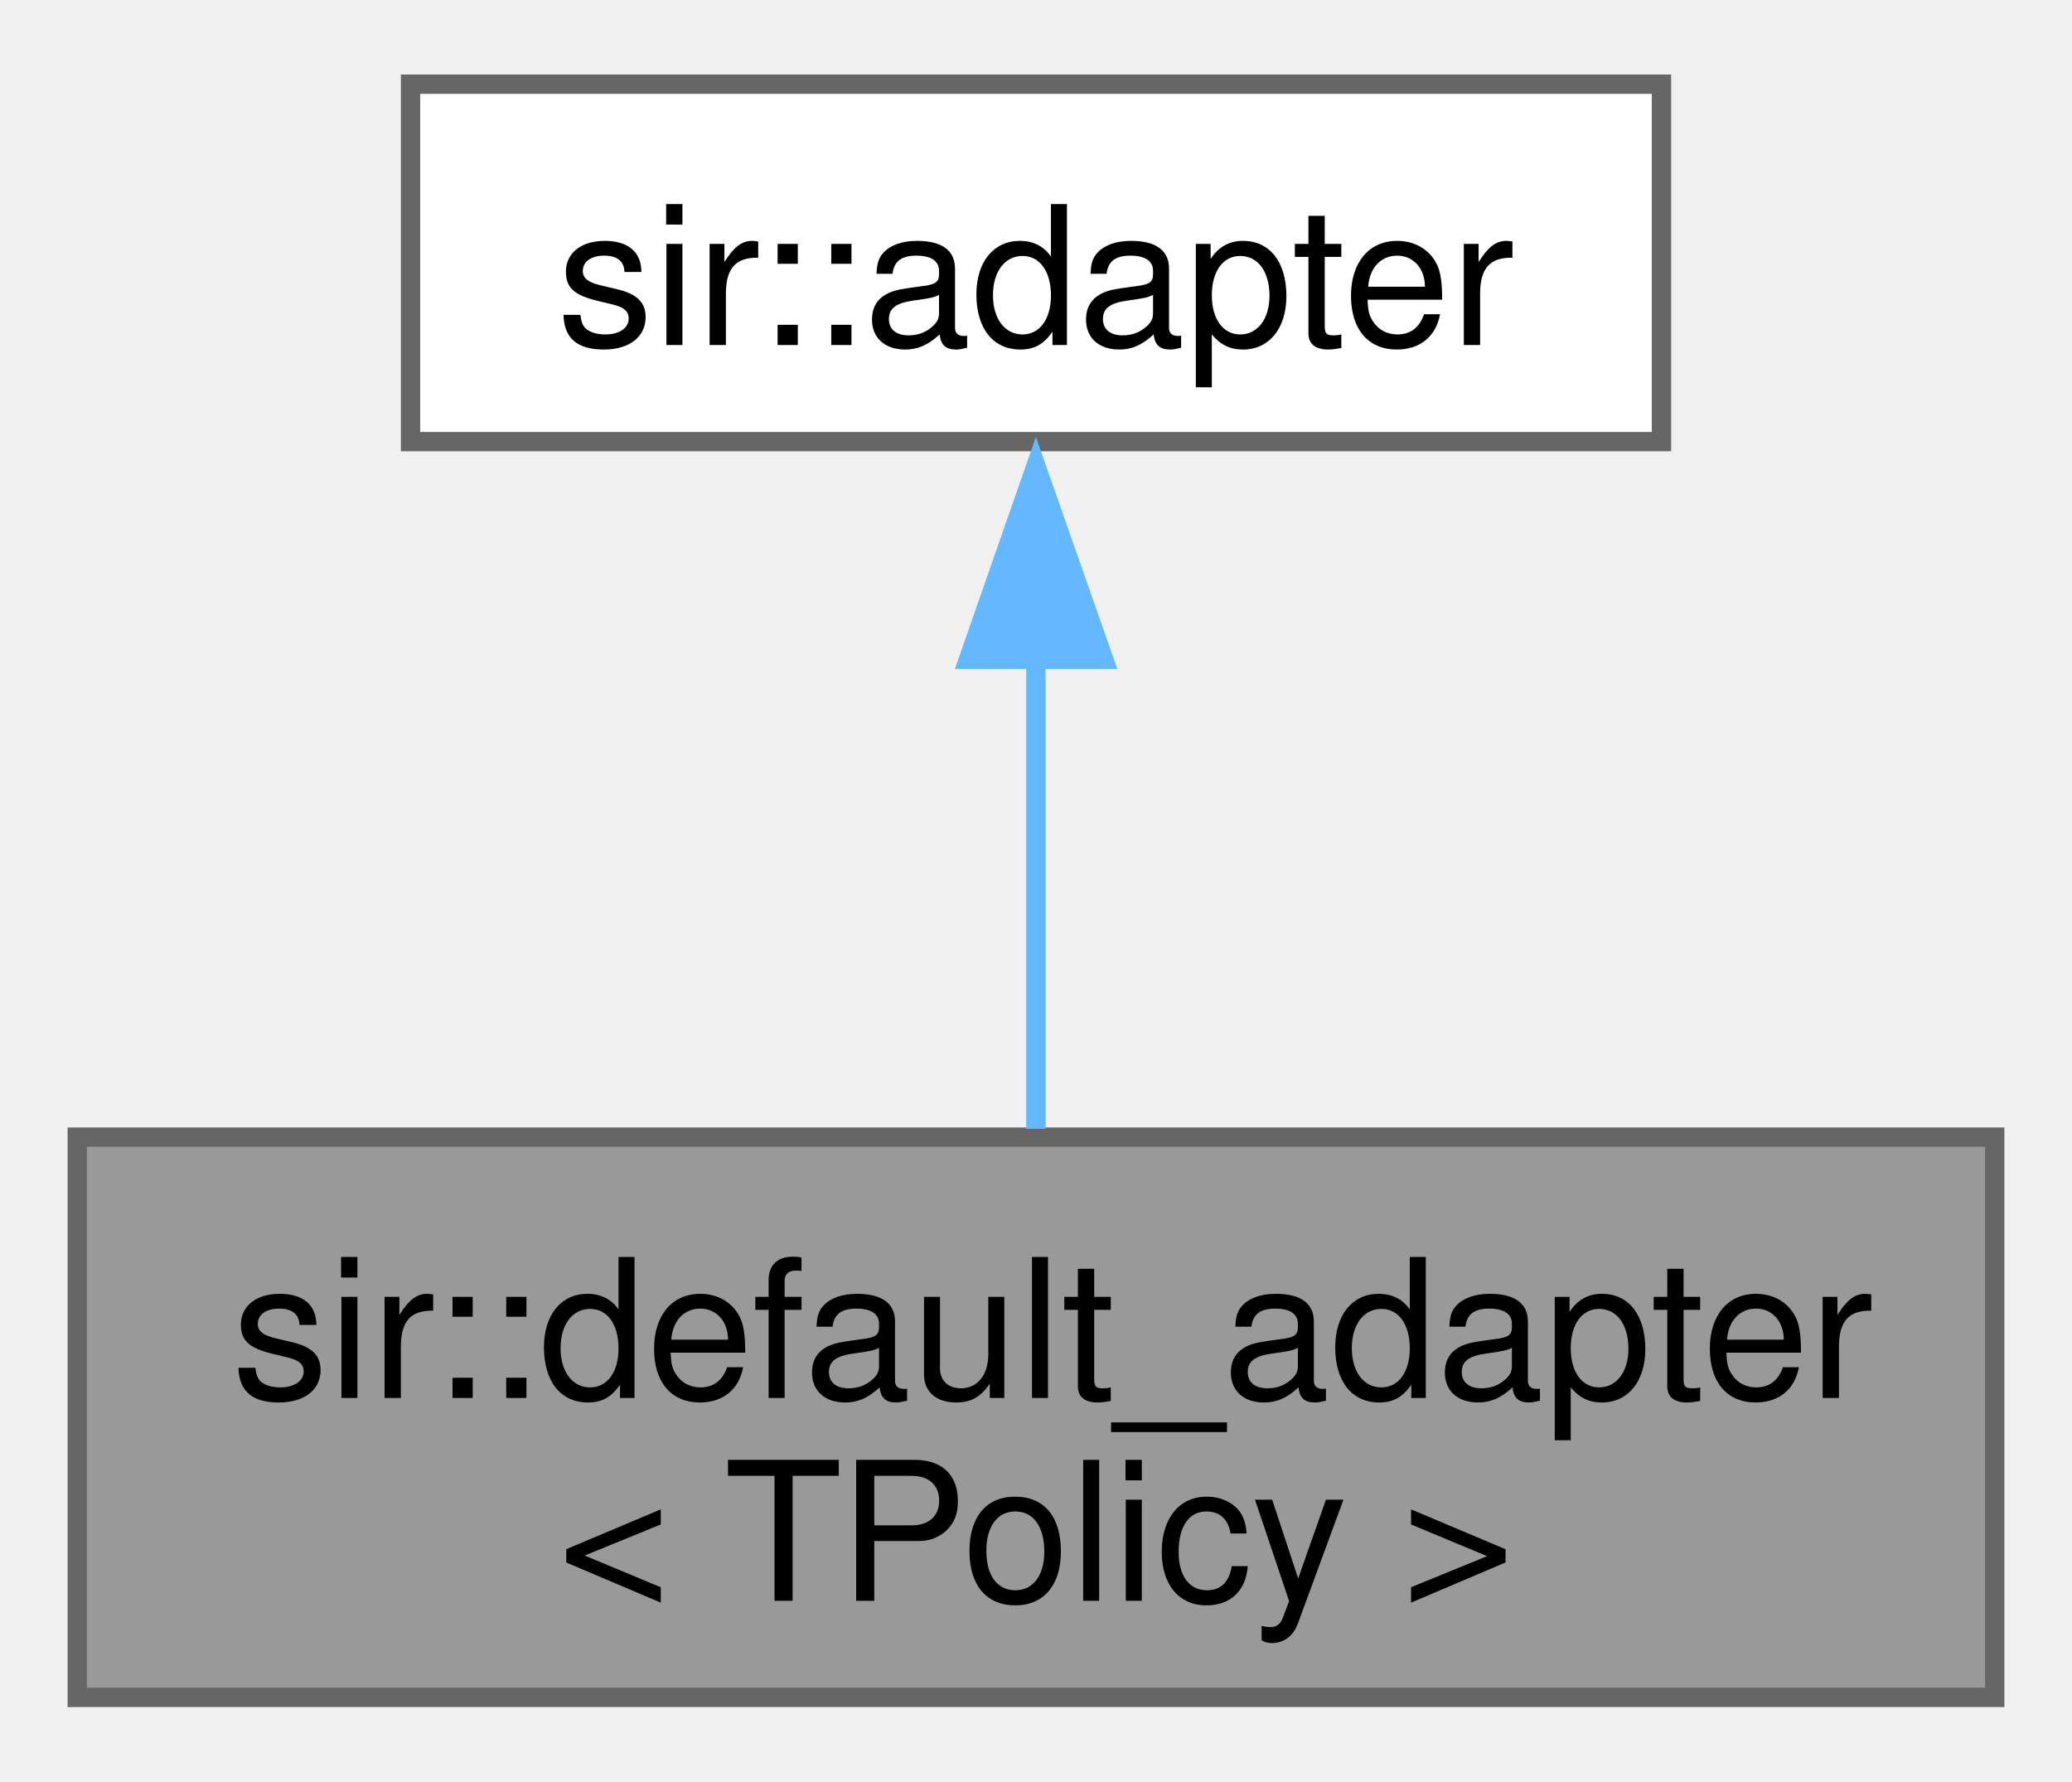
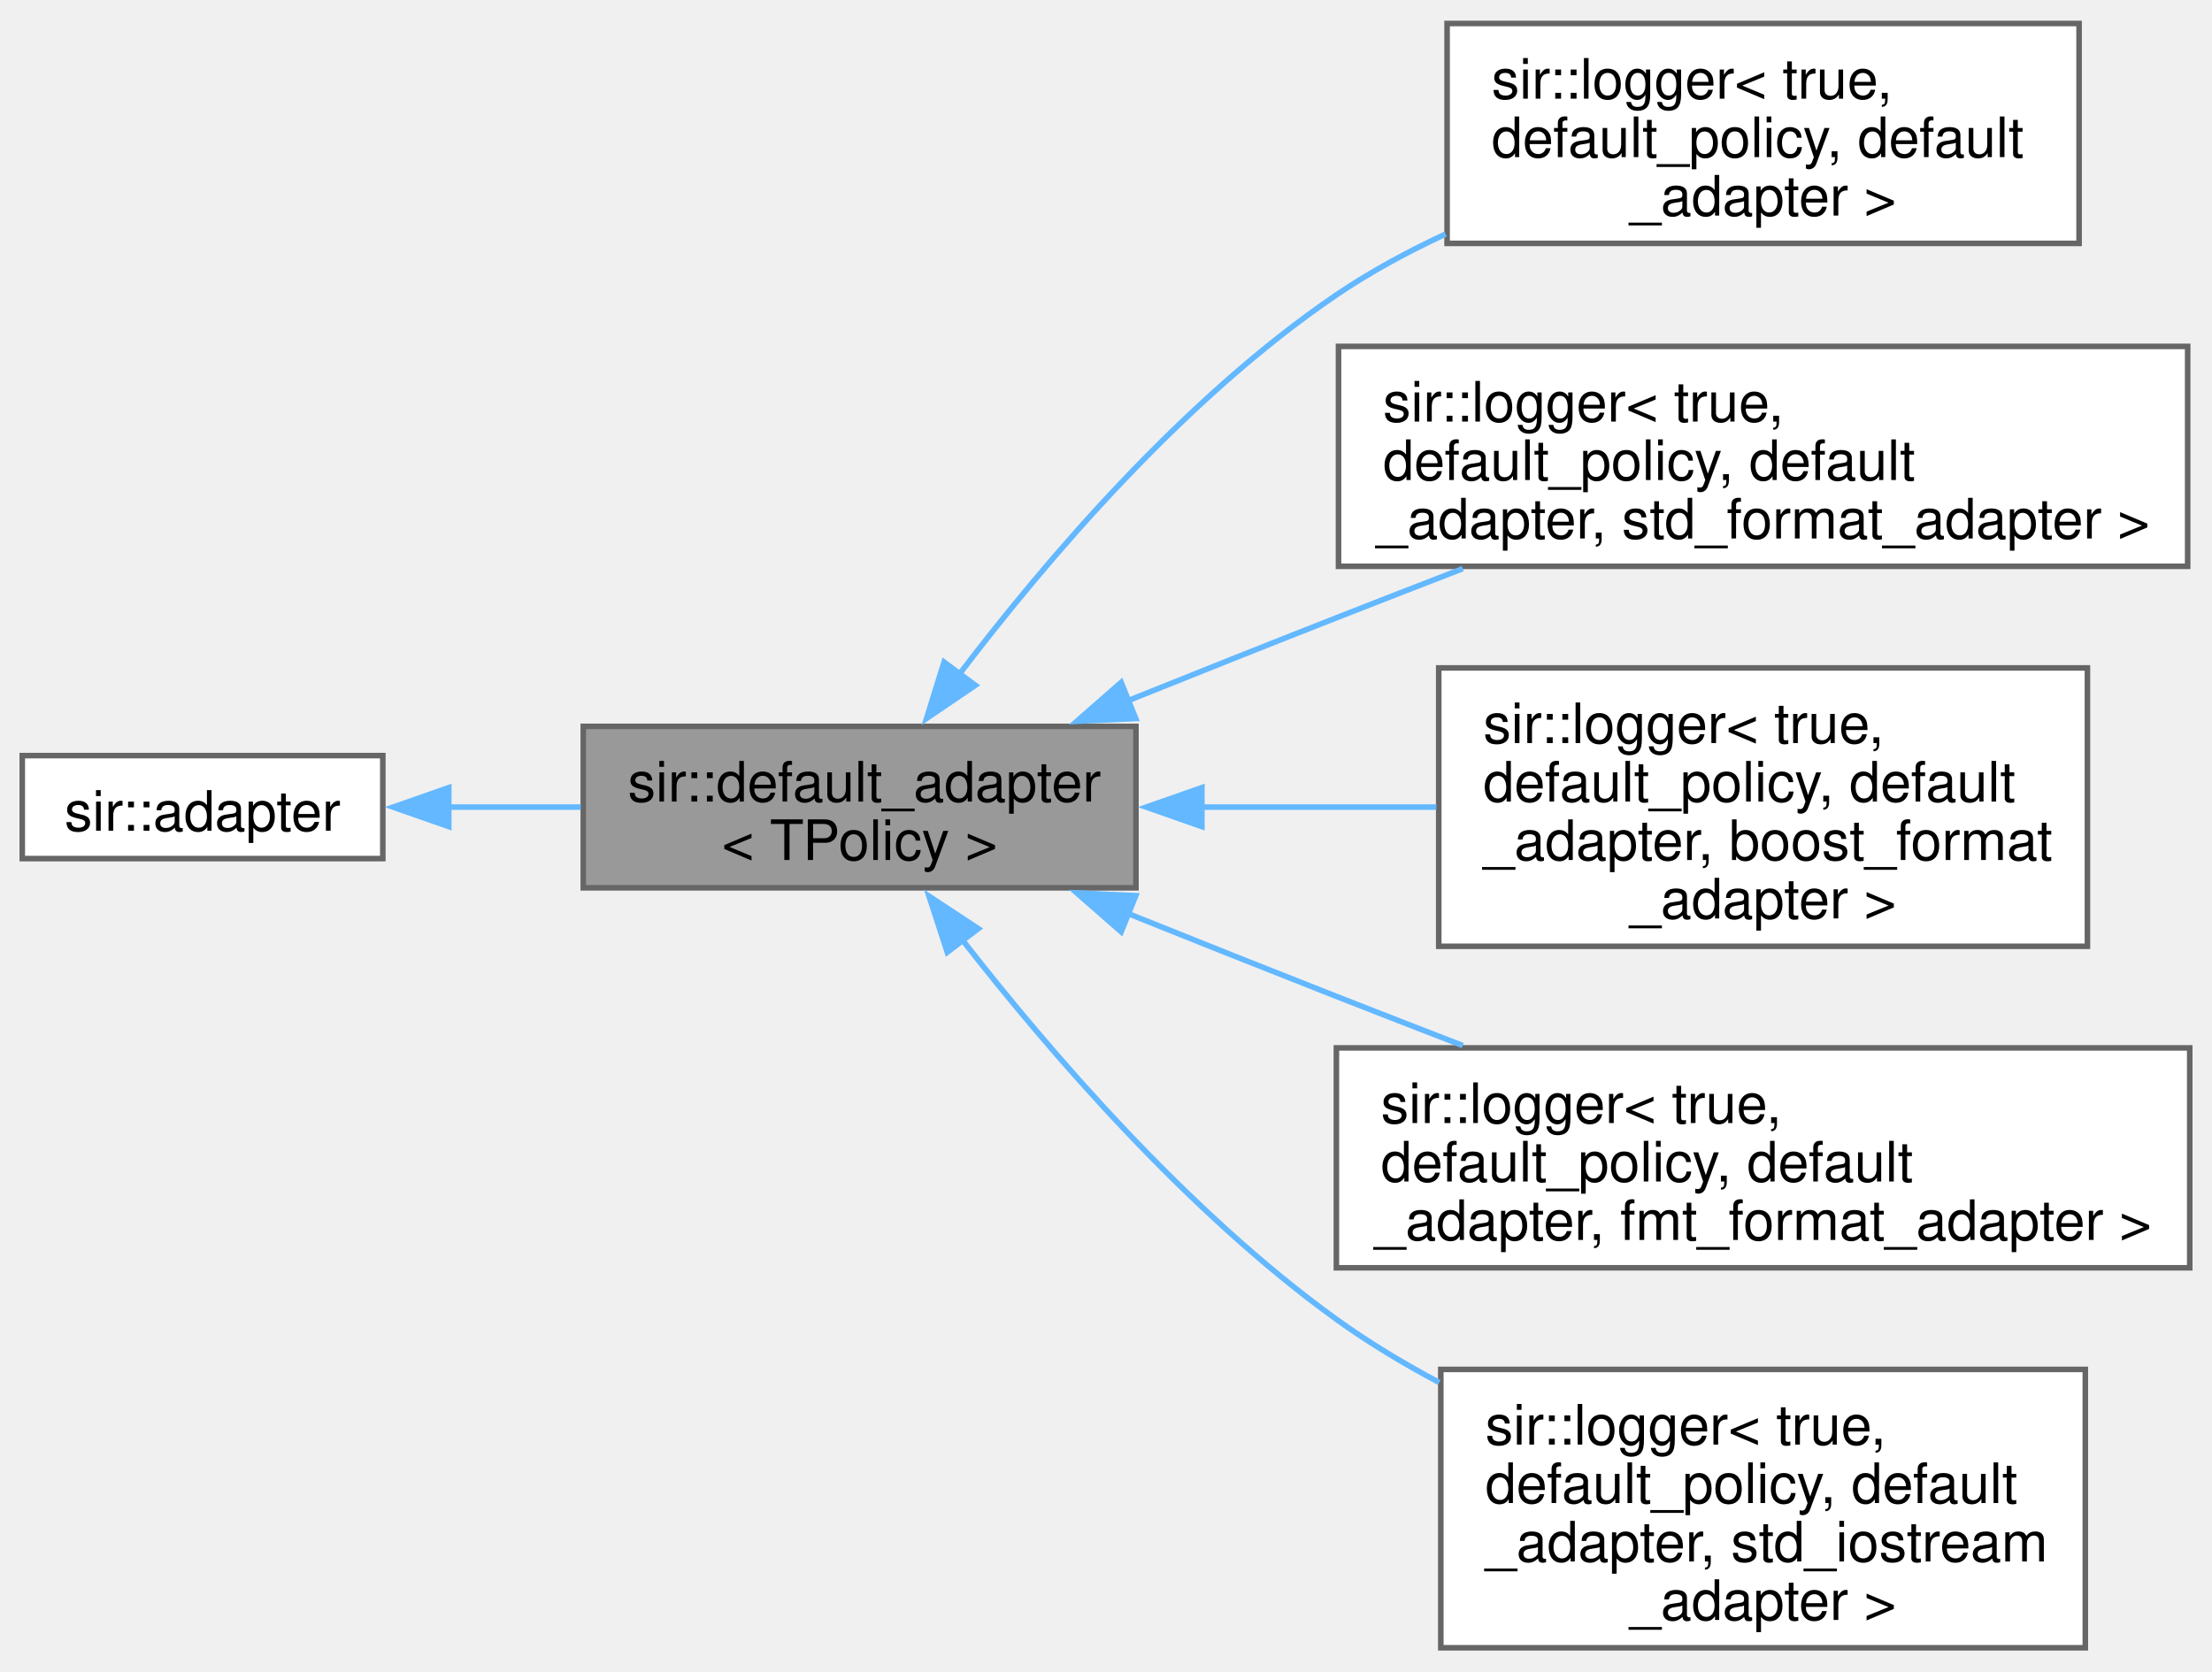
- <svg xmlns="http://www.w3.org/2000/svg" xmlns:xlink="http://www.w3.org/1999/xlink" width="107pt" height="92pt" viewBox="0.00 0.00 107.25 91.50">
-   <g id="graph0" class="graph" transform="scale(1 1) rotate(0) translate(4 87.5)">
+ <svg xmlns="http://www.w3.org/2000/svg" xmlns:xlink="http://www.w3.org/1999/xlink" width="397pt" height="300pt" viewBox="0.00 0.00 397.25 299.75">
+   <g id="graph0" class="graph" transform="scale(1 1) rotate(0) translate(4 295.75)">
    <g id="Node000001" class="node">
      <g id="a_Node000001">
        <a xlink:title="The default adapter implementation.">
-           <polygon fill="#999999" stroke="#666666" points="99.25,-29 0,-29 0,0 99.25,0 99.25,-29" />
-           <text text-anchor="start" x="8" y="-15.5" font-family="Helvetica,sans-Serif" font-size="10.00">sir::default_adapter</text>
-           <text text-anchor="middle" x="49.62" y="-5" font-family="Helvetica,sans-Serif" font-size="10.00">&lt; TPolicy &gt;</text>
+           <polygon fill="#999999" stroke="#666666" points="200,-165.5 100.75,-165.5 100.75,-136.5 200,-136.5 200,-165.5" />
+           <text text-anchor="start" x="108.75" y="-152" font-family="Helvetica,sans-Serif" font-size="10.00">sir::default_adapter</text>
+           <text text-anchor="middle" x="150.38" y="-141.5" font-family="Helvetica,sans-Serif" font-size="10.00">&lt; TPolicy &gt;</text>
+         </a>
+       </g>
+     </g>
+     <g id="Node000003" class="node">
+       <g id="a_Node000003">
+         <a xlink:href="classsir_1_1logger.html" target="_top" xlink:title=" ">
+           <polygon fill="white" stroke="#666666" points="369.38,-291.75 255.88,-291.75 255.88,-252.25 369.38,-252.25 369.38,-291.75" />
+           <text text-anchor="start" x="263.88" y="-278.25" font-family="Helvetica,sans-Serif" font-size="10.00">sir::logger&lt; true,</text>
+           <text text-anchor="start" x="263.88" y="-267.75" font-family="Helvetica,sans-Serif" font-size="10.00"> default_policy, default</text>
+           <text text-anchor="middle" x="312.62" y="-257.25" font-family="Helvetica,sans-Serif" font-size="10.00">_adapter &gt;</text>
+         </a>
+       </g>
+     </g>
+     <g id="edge2_Node000001_Node000003" class="edge">
+       <g id="a_edge2_Node000001_Node000003">
+         <a xlink:title=" ">
+           <path fill="none" stroke="#63b8ff" d="M168.17,-174.71C183.74,-195.2 208.57,-224.37 236,-243 242.05,-247.11 248.76,-250.74 255.62,-253.93" />
+           <polygon fill="#63b8ff" stroke="#63b8ff" points="171.17,-172.88 162.4,-166.93 165.54,-177.05 171.17,-172.88" />
+         </a>
+       </g>
+     </g>
+     <g id="Node000004" class="node">
+       <g id="a_Node000004">
+         <a xlink:href="classsir_1_1logger.html" target="_top" xlink:title=" ">
+           <polygon fill="white" stroke="#666666" points="388.88,-233.75 236.38,-233.75 236.38,-194.25 388.88,-194.25 388.88,-233.75" />
+           <text text-anchor="start" x="244.38" y="-220.25" font-family="Helvetica,sans-Serif" font-size="10.00">sir::logger&lt; true,</text>
+           <text text-anchor="start" x="244.38" y="-209.75" font-family="Helvetica,sans-Serif" font-size="10.00"> default_policy, default</text>
+           <text text-anchor="middle" x="312.62" y="-199.25" font-family="Helvetica,sans-Serif" font-size="10.00">_adapter, std_format_adapter &gt;</text>
+         </a>
+       </g>
+     </g>
+     <g id="edge3_Node000001_Node000004" class="edge">
+       <g id="a_edge3_Node000001_Node000004">
+         <a xlink:title=" ">
+           <path fill="none" stroke="#63b8ff" d="M198.43,-170.06C210.65,-174.97 223.8,-180.21 236,-185 243.33,-187.88 251.07,-190.88 258.69,-193.83" />
+           <polygon fill="#63b8ff" stroke="#63b8ff" points="199.97,-166.91 189.38,-166.42 197.35,-173.4 199.97,-166.91" />
+         </a>
+       </g>
+     </g>
+     <g id="Node000005" class="node">
+       <g id="a_Node000005">
+         <a xlink:href="classsir_1_1logger.html" target="_top" xlink:title=" ">
+           <polygon fill="white" stroke="#666666" points="370.88,-176 254.38,-176 254.38,-126 370.88,-126 370.88,-176" />
+           <text text-anchor="start" x="262.38" y="-162.5" font-family="Helvetica,sans-Serif" font-size="10.00">sir::logger&lt; true,</text>
+           <text text-anchor="start" x="262.38" y="-152" font-family="Helvetica,sans-Serif" font-size="10.00"> default_policy, default</text>
+           <text text-anchor="start" x="262.38" y="-141.5" font-family="Helvetica,sans-Serif" font-size="10.00">_adapter, boost_format</text>
+           <text text-anchor="middle" x="312.62" y="-131" font-family="Helvetica,sans-Serif" font-size="10.00">_adapter &gt;</text>
+         </a>
+       </g>
+     </g>
+     <g id="edge4_Node000001_Node000005" class="edge">
+       <g id="a_edge4_Node000001_Node000005">
+         <a xlink:title=" ">
+           <path fill="none" stroke="#63b8ff" d="M211.72,-151C225.56,-151 240.24,-151 253.97,-151" />
+           <polygon fill="#63b8ff" stroke="#63b8ff" points="211.84,-147.5 201.84,-151 211.84,-154.5 211.84,-147.5" />
+         </a>
+       </g>
+     </g>
+     <g id="Node000006" class="node">
+       <g id="a_Node000006">
+         <a xlink:href="classsir_1_1logger.html" target="_top" xlink:title=" ">
+           <polygon fill="white" stroke="#666666" points="389.25,-107.75 236,-107.75 236,-68.25 389.25,-68.25 389.25,-107.75" />
+           <text text-anchor="start" x="244" y="-94.25" font-family="Helvetica,sans-Serif" font-size="10.00">sir::logger&lt; true,</text>
+           <text text-anchor="start" x="244" y="-83.75" font-family="Helvetica,sans-Serif" font-size="10.00"> default_policy, default</text>
+           <text text-anchor="middle" x="312.62" y="-73.25" font-family="Helvetica,sans-Serif" font-size="10.00">_adapter, fmt_format_adapter &gt;</text>
+         </a>
+       </g>
+     </g>
+     <g id="edge5_Node000001_Node000006" class="edge">
+       <g id="a_edge5_Node000001_Node000006">
+         <a xlink:title=" ">
+           <path fill="none" stroke="#63b8ff" d="M198.43,-131.94C210.65,-127.03 223.8,-121.79 236,-117 243.33,-114.12 251.07,-111.12 258.69,-108.17" />
+           <polygon fill="#63b8ff" stroke="#63b8ff" points="197.35,-128.6 189.38,-135.58 199.97,-135.09 197.35,-128.6" />
+         </a>
+       </g>
+     </g>
+     <g id="Node000007" class="node">
+       <g id="a_Node000007">
+         <a xlink:href="classsir_1_1logger.html" target="_top" xlink:title=" ">
+           <polygon fill="white" stroke="#666666" points="370.5,-50 254.75,-50 254.75,0 370.5,0 370.5,-50" />
+           <text text-anchor="start" x="262.75" y="-36.5" font-family="Helvetica,sans-Serif" font-size="10.00">sir::logger&lt; true,</text>
+           <text text-anchor="start" x="262.75" y="-26" font-family="Helvetica,sans-Serif" font-size="10.00"> default_policy, default</text>
+           <text text-anchor="start" x="262.75" y="-15.5" font-family="Helvetica,sans-Serif" font-size="10.00">_adapter, std_iostream</text>
+           <text text-anchor="middle" x="312.62" y="-5" font-family="Helvetica,sans-Serif" font-size="10.00">_adapter &gt;</text>
+         </a>
+       </g>
+     </g>
+     <g id="edge6_Node000001_Node000007" class="edge">
+       <g id="a_edge6_Node000001_Node000007">
+         <a xlink:title=" ">
+           <path fill="none" stroke="#63b8ff" d="M168.7,-127.31C184.45,-107.09 209.26,-78.29 236,-59 241.72,-54.87 248.02,-51.08 254.47,-47.65" />
+           <polygon fill="#63b8ff" stroke="#63b8ff" points="166.12,-124.93 162.84,-135 171.69,-129.17 166.12,-124.93" />
        </a>
      </g>
    </g>
    <g id="Node000002" class="node">
      <g id="a_Node000002">
        <a xlink:href="classsir_1_1adapter.html" target="_top" xlink:title="Defines the abstract interface for an adapter, which ultimately becomes a public base class of logger...">
-           <polygon fill="white" stroke="#666666" points="82,-83.5 17.25,-83.5 17.25,-65 82,-65 82,-83.5" />
-           <text text-anchor="middle" x="49.62" y="-70" font-family="Helvetica,sans-Serif" font-size="10.00">sir::adapter</text>
+           <polygon fill="white" stroke="#666666" points="64.75,-160.25 0,-160.25 0,-141.75 64.75,-141.75 64.75,-160.25" />
+           <text text-anchor="middle" x="32.38" y="-146.75" font-family="Helvetica,sans-Serif" font-size="10.00">sir::adapter</text>
        </a>
      </g>
    </g>
    <g id="edge1_Node000001_Node000002" class="edge">
      <g id="a_edge1_Node000001_Node000002">
        <a xlink:title=" ">
-           <path fill="none" stroke="#63b8ff" d="M49.62,-53.8C49.62,-45.81 49.62,-36.74 49.62,-29.43" />
-           <polygon fill="#63b8ff" stroke="#63b8ff" points="46.13,-53.73 49.62,-63.73 53.13,-53.73 46.13,-53.73" />
+           <path fill="none" stroke="#63b8ff" d="M76.47,-151C84.23,-151 92.37,-151 100.29,-151" />
+           <polygon fill="#63b8ff" stroke="#63b8ff" points="76.59,-147.5 66.59,-151 76.59,-154.5 76.59,-147.5" />
        </a>
      </g>
    </g>
  </g>
</svg>
